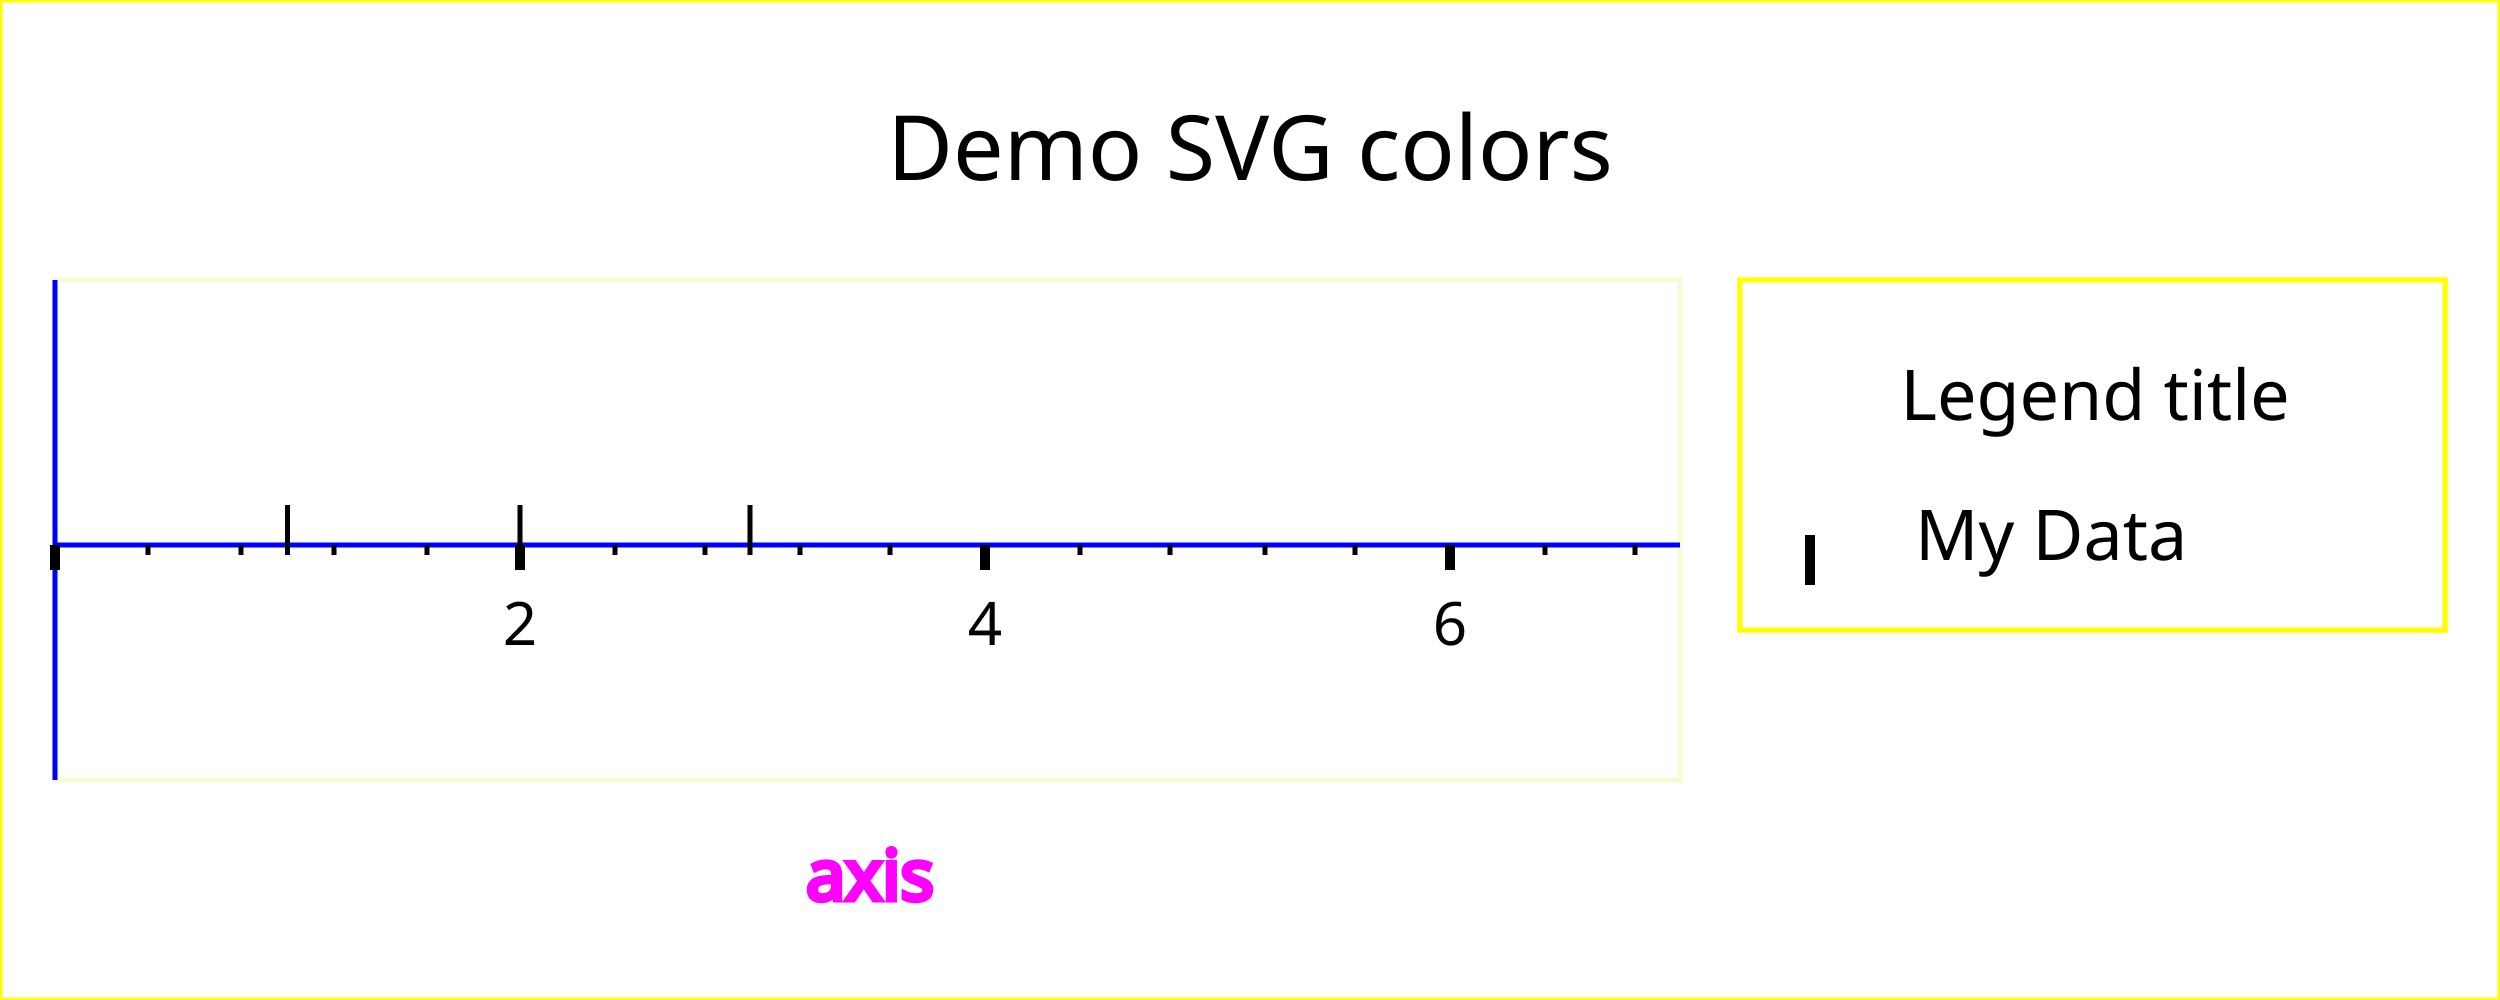
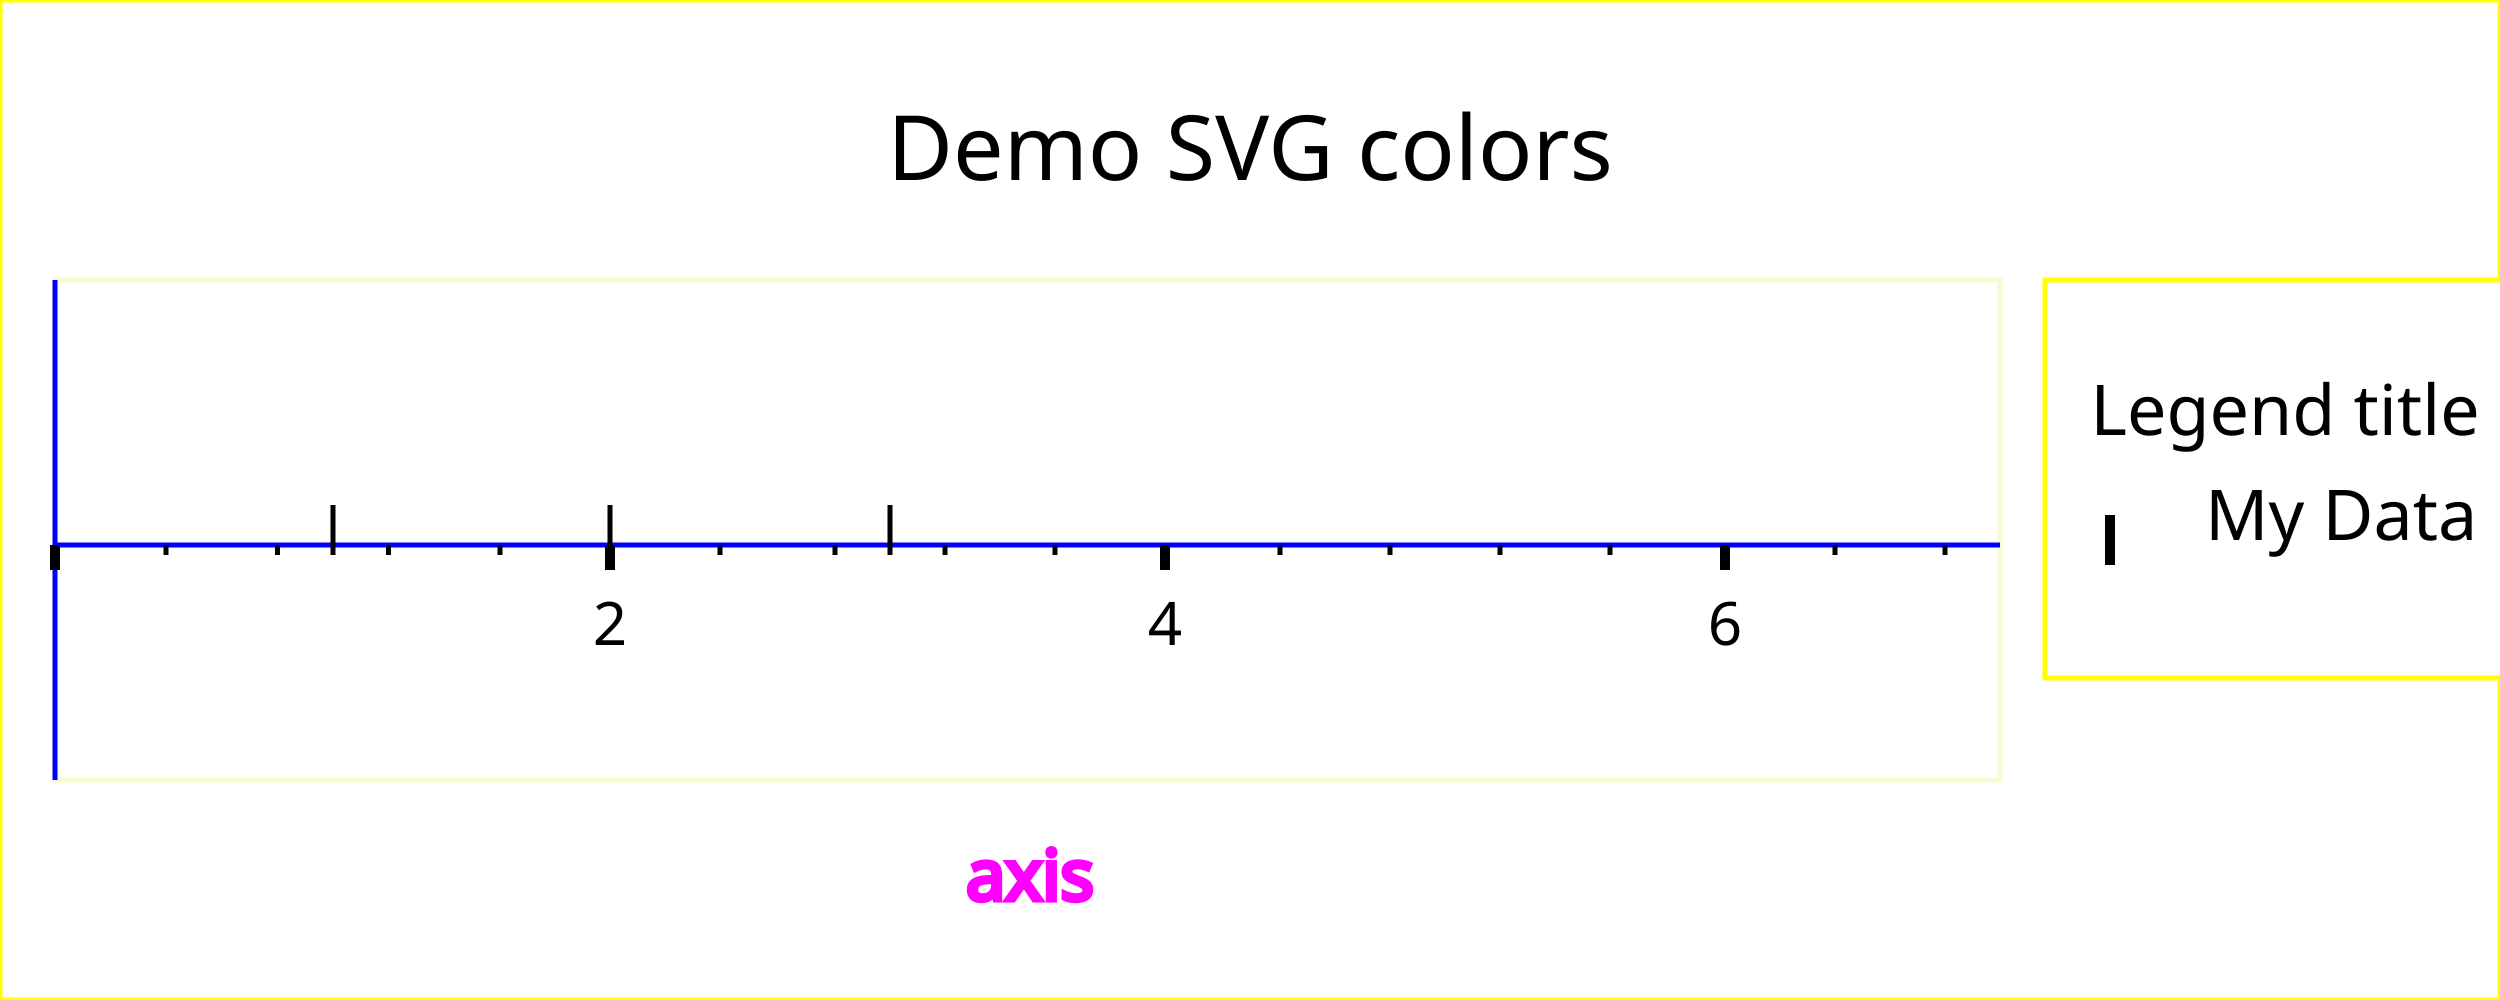
<svg xmlns="http://www.w3.org/2000/svg" width="500" height="200" version="1.1">
  <g id="imageBackground" stroke="rgb(255,255,0)" fill="rgb(255,255,255)" stroke-width="1">
    <rect x="0" y="0" width="500" height="200" />
  </g>
  <g id="plotBackground" stroke="rgb(250,250,210)" fill="rgb(255,255,255)" stroke-width="1">
-     <rect x="11" y="56" width="325" height="100" />
+     <rect x="11" y="56" width="389" height="100" />
  </g>
  <g id="xMinorGrid" stroke="rgb(200,220,255)" stroke-width="0.5" />
  <g id="xMajorGrid" stroke="rgb(200,220,255)" stroke-width="1" />
  <g id="xAxis" stroke="rgb(0,0,255)" stroke-width="1">
    <line x1="11" y1="56" x2="11" y2="156" />
-     <line x1="11" y1="109" x2="336" y2="109" />
+     <line x1="11" y1="109" x2="400" y2="109" />
  </g>
  <g id="xMinorTicks" stroke="rgb(0,0,0)" stroke-width="1">
-     <path d="M29.6,109 L29.6,111 M48.2,109 L48.2,111 M66.8,109 L66.8,111 M85.4,109 L85.4,111 M123,109 L123,111 M141,109 L141,111 M160,109 L160,111 M178,109 L178,111 M216,109 L216,111 M234,109 L234,111 M253,109 L253,111 M271,109 L271,111 M309,109 L309,111 M327,109 L327,111 " fill="none" />
+     <path d="M33.2,109 L33.2,111 M55.5,109 L55.5,111 M77.7,109 L77.7,111 M100,109 L100,111 M144,109 L144,111 M167,109 L167,111 M189,109 L189,111 M211,109 L211,111 M256,109 L256,111 M278,109 L278,111 M300,109 L300,111 M322,109 L322,111 M367,109 L367,111 M389,109 L389,111 " fill="none" />
  </g>
  <g id="xMajorTicks" stroke="rgb(0,0,0)" stroke-width="2">
-     <path d="M11,109 L11,114 M104,109 L104,114 M197,109 L197,114 M290,109 L290,114 M11,109 L11,114 " fill="none" />
+     <path d="M11,109 L11,114 M122,109 L122,114 M233,109 L233,114 M345,109 L345,114 M11,109 L11,114 " fill="none" />
  </g>
  <g id="xTicksValues">
-     <text x="104" y="129" text-anchor="middle" font-size="12" font-family="Verdana">2</text>
-     <text x="197" y="129" text-anchor="middle" font-size="12" font-family="Verdana">4</text>
-     <text x="290" y="129" text-anchor="middle" font-size="12" font-family="Verdana">6</text>
+     <text x="122" y="129" text-anchor="middle" font-size="12" font-family="Verdana">2</text>
+     <text x="233" y="129" text-anchor="middle" font-size="12" font-family="Verdana">4</text>
+     <text x="345" y="129" text-anchor="middle" font-size="12" font-family="Verdana">6</text>
  </g>
  <g id="xLabel" stroke="rgb(255,0,255)" fill="rgb(255,0,255)">
-     <text x="174" y="180" text-anchor="middle" font-size="14" font-family="Verdana">axis</text>
+     <text x="206" y="180" text-anchor="middle" font-size="14" font-family="Verdana">axis</text>
  </g>
  <g id="plotPoints">
    <g stroke="rgb(0,0,0)">
-       <line x1="57.5" y1="111" x2="57.5" y2="101" />
-       <line x1="104" y1="111" x2="104" y2="101" />
-       <line x1="150" y1="111" x2="150" y2="101" />
+       <line x1="66.6" y1="111" x2="66.6" y2="101" />
+       <line x1="122" y1="111" x2="122" y2="101" />
+       <line x1="178" y1="111" x2="178" y2="101" />
    </g>
  </g>
  <g id="legendBackground" stroke="rgb(255,255,0)" fill="rgb(255,255,255)" stroke-width="1">
-     <rect x="348" y="56" width="141" height="70" />
-     <rect x="348" y="56" width="141" height="70" />
+     <rect x="409" y="56" width="97.1" height="79.6" />
  </g>
  <g id="legendPoints">
    <g stroke="rgb(0,0,0)" stroke-width="2">
-       <line x1="362" y1="117" x2="362" y2="107" />
+       <line x1="422" y1="113" x2="422" y2="103" />
    </g>
  </g>
  <g id="legendText">
-     <text x="419" y="84" text-anchor="middle" font-size="14" font-family="Verdana">Legend title</text>
-     <text x="383" y="112" font-size="14" font-family="Verdana">My Data</text>
+     <text x="457" y="87" text-anchor="middle" font-size="14" font-family="Verdana">Legend title</text>
+     <text x="441" y="108" font-size="14" font-family="Verdana">My Data</text>
  </g>
  <g id="title">
    <text x="250" y="36" text-anchor="middle" font-size="18" font-family="Verdana">Demo SVG colors</text>
  </g>
</svg>
